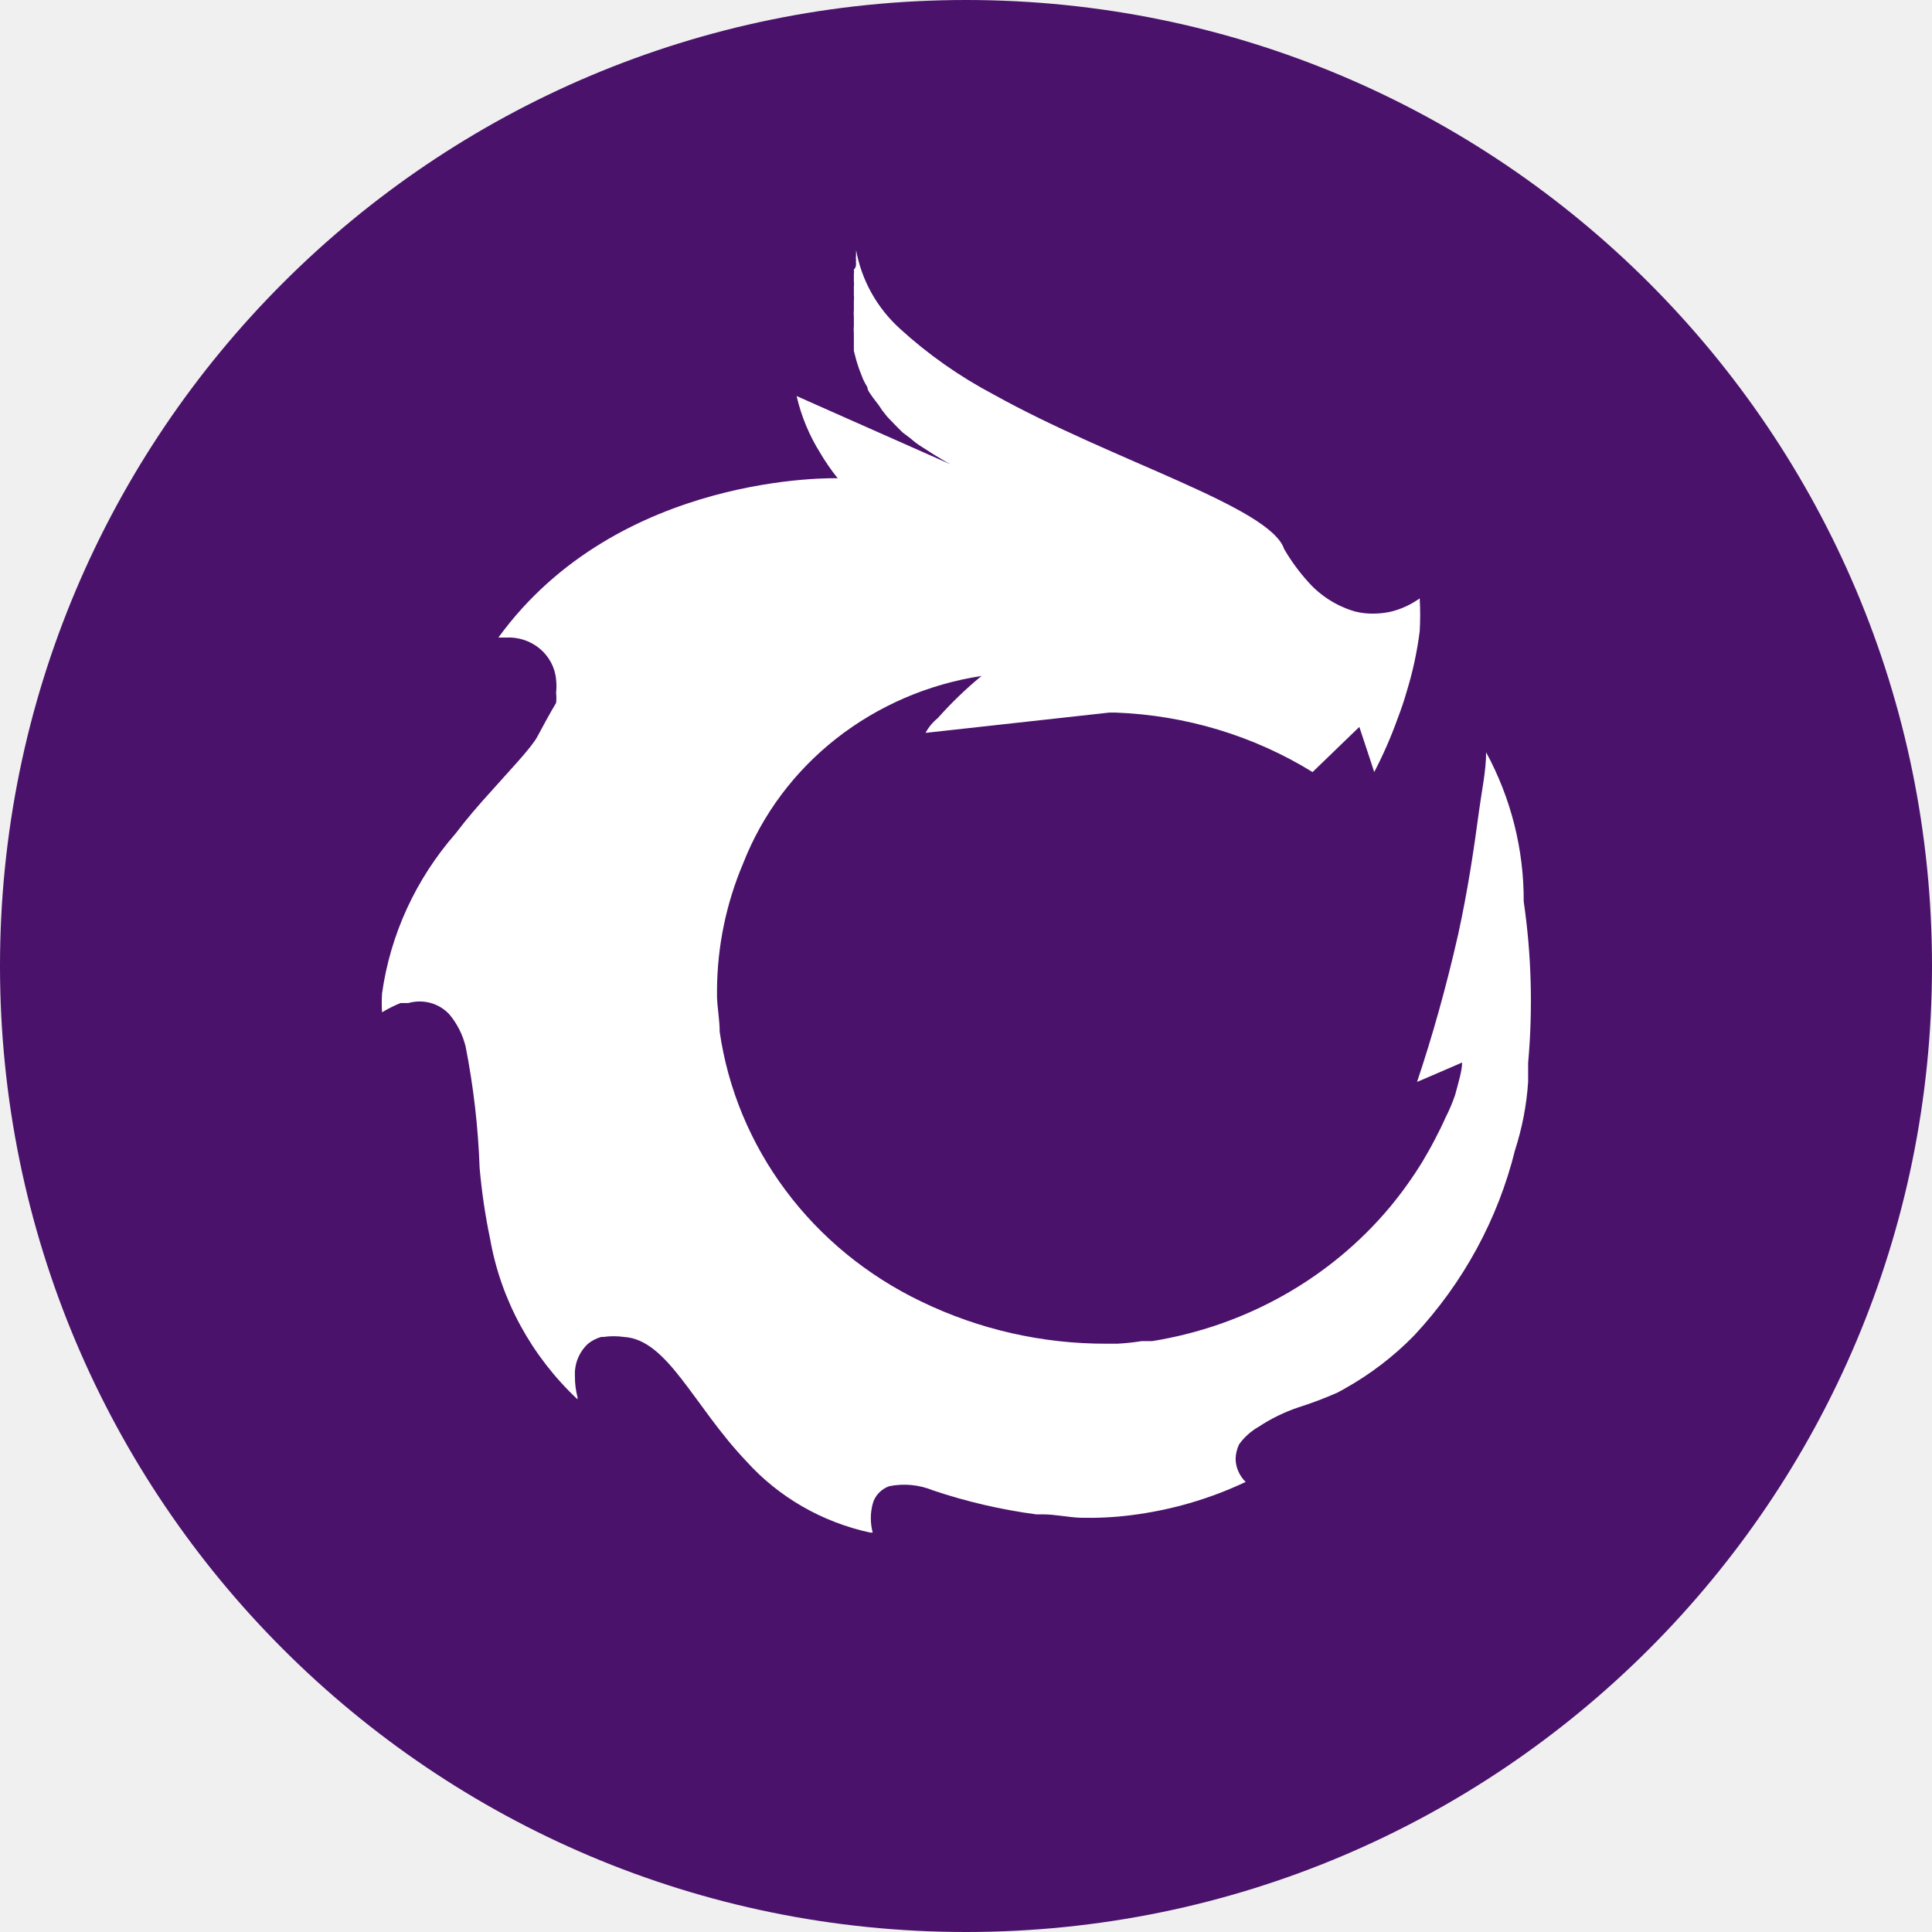
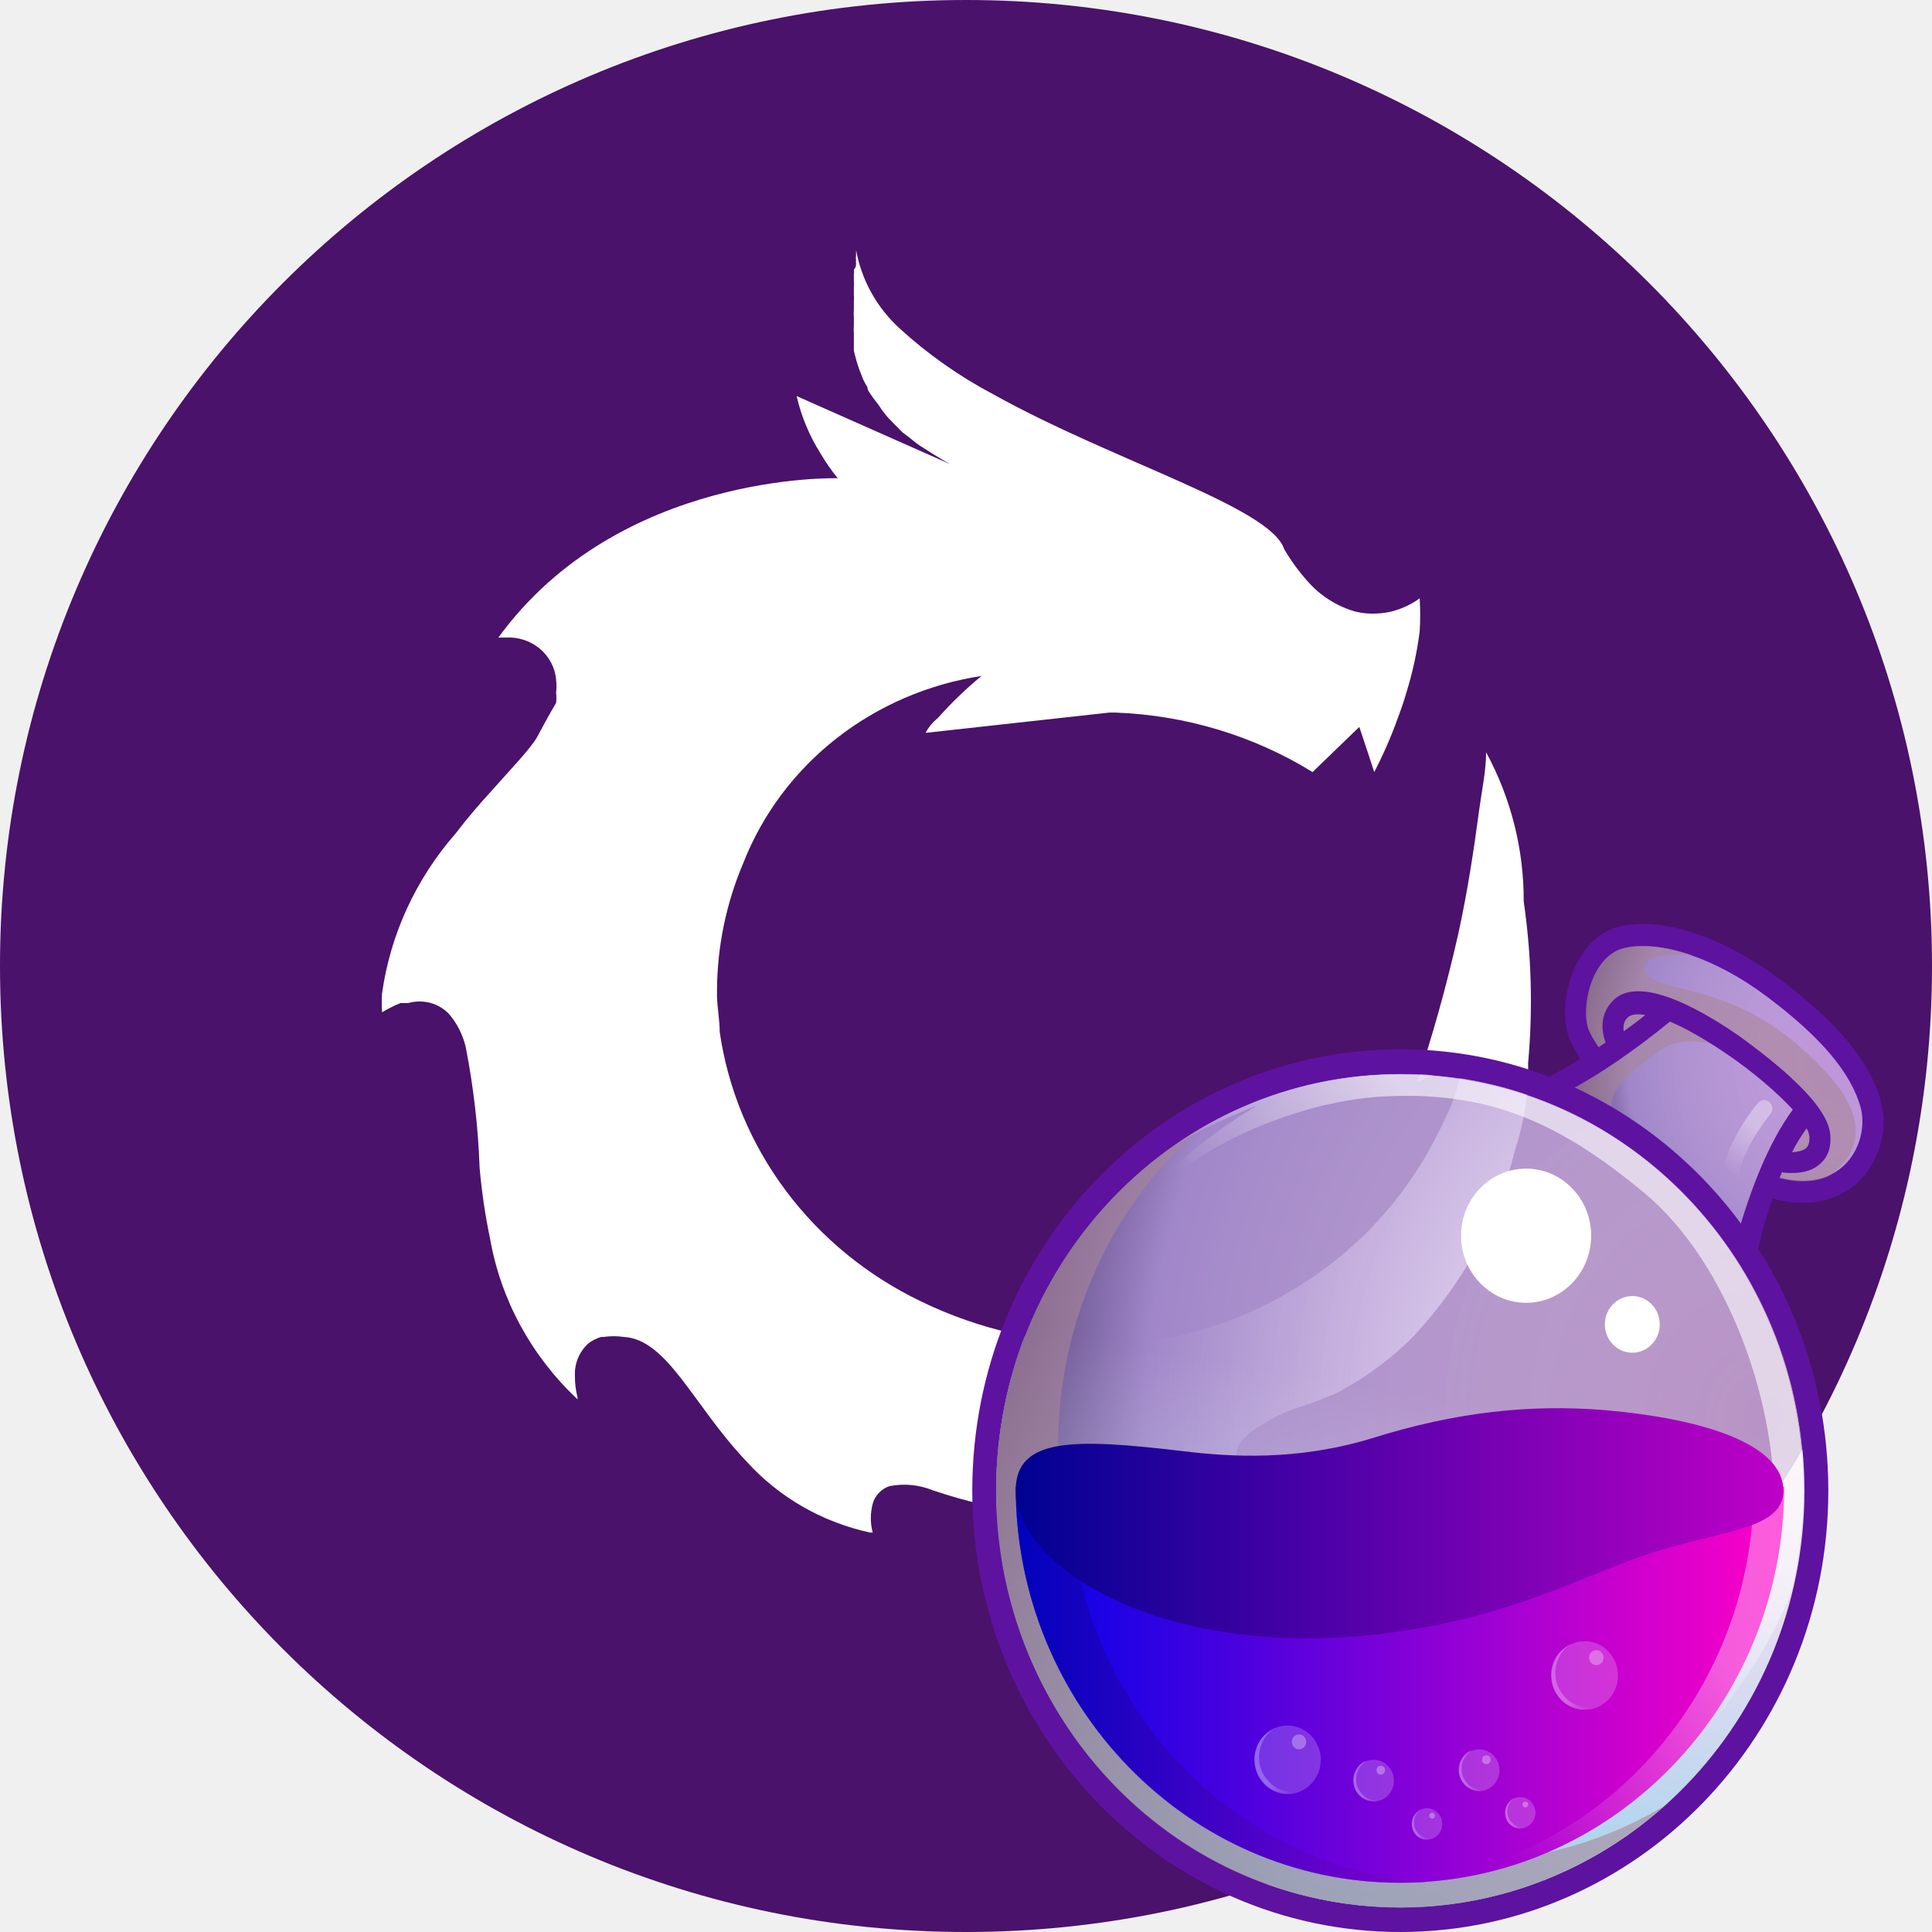
<svg xmlns="http://www.w3.org/2000/svg" width="24" height="24" viewBox="0 0 24 24" fill="none">
  <path d="M24 12C24 5.373 18.627 0 12 0C5.373 0 0 5.373 0 12C0 18.627 5.373 24 12 24C18.627 24 24 18.627 24 12Z" fill="#4A126B" />
  <path d="M18.928 11.198C18.931 10.553 18.771 9.917 18.461 9.345C18.461 9.575 18.407 9.821 18.374 10.067C18.309 10.554 18.233 11.062 18.114 11.607C17.962 12.277 17.788 12.89 17.603 13.44L17.788 13.361L18.163 13.199C18.163 13.298 18.119 13.44 18.076 13.602C18.043 13.699 18.003 13.793 17.956 13.885C17.913 13.984 17.864 14.078 17.815 14.173C17.766 14.267 17.723 14.34 17.674 14.424C17.552 14.624 17.416 14.814 17.266 14.995C16.526 15.88 15.475 16.473 14.312 16.66H14.181C14.081 16.676 13.979 16.687 13.877 16.692H13.752C12.951 16.695 12.16 16.515 11.444 16.168C10.775 15.847 10.198 15.375 9.762 14.791C9.325 14.207 9.043 13.529 8.94 12.816C8.94 12.67 8.912 12.528 8.907 12.387C8.907 12.356 8.907 12.324 8.907 12.293C8.911 11.754 9.021 11.221 9.233 10.722C9.47 10.117 9.868 9.583 10.388 9.175C10.908 8.767 11.531 8.498 12.193 8.397C11.998 8.557 11.817 8.732 11.65 8.92C11.587 8.971 11.535 9.033 11.498 9.104L13.779 8.852H13.861C14.729 8.885 15.573 9.139 16.305 9.591L16.886 9.03L17.011 9.407L17.071 9.591C17.184 9.374 17.282 9.15 17.364 8.92C17.402 8.821 17.44 8.711 17.473 8.596C17.549 8.349 17.604 8.097 17.636 7.842C17.644 7.706 17.644 7.569 17.636 7.433C17.538 7.504 17.427 7.557 17.31 7.59C17.237 7.61 17.162 7.62 17.087 7.622C17.001 7.626 16.915 7.617 16.832 7.596C16.606 7.53 16.404 7.402 16.251 7.229C16.137 7.103 16.037 6.966 15.952 6.82C15.778 6.297 13.834 5.731 12.34 4.899C11.918 4.676 11.527 4.401 11.178 4.082C10.891 3.821 10.701 3.477 10.634 3.102C10.636 3.115 10.636 3.127 10.634 3.139C10.634 3.139 10.634 3.139 10.634 3.171C10.631 3.191 10.631 3.213 10.634 3.233C10.631 3.245 10.631 3.258 10.634 3.27C10.634 3.296 10.634 3.322 10.607 3.349C10.61 3.368 10.61 3.387 10.607 3.406C10.607 3.438 10.607 3.464 10.607 3.495C10.61 3.518 10.61 3.541 10.607 3.563V3.663C10.61 3.689 10.61 3.715 10.607 3.741C10.607 3.778 10.607 3.809 10.607 3.851C10.604 3.879 10.604 3.907 10.607 3.935V4.05C10.604 4.082 10.604 4.113 10.607 4.145C10.607 4.181 10.607 4.223 10.607 4.265C10.607 4.307 10.607 4.328 10.607 4.359L10.64 4.485L10.672 4.584L10.721 4.71C10.737 4.744 10.755 4.778 10.775 4.81C10.775 4.851 10.814 4.893 10.841 4.935L10.917 5.035C10.943 5.077 10.972 5.117 11.004 5.155C11.031 5.192 11.069 5.223 11.101 5.26L11.21 5.37L11.313 5.448C11.357 5.487 11.404 5.523 11.454 5.553L11.601 5.647L11.732 5.726L11.808 5.768L10.531 5.202L9.896 4.92C9.953 5.169 10.052 5.408 10.189 5.627C10.253 5.736 10.326 5.841 10.406 5.941C10.406 5.941 7.69 5.857 6.191 7.92H6.284C6.438 7.911 6.59 7.961 6.707 8.059C6.823 8.157 6.896 8.295 6.908 8.444C6.914 8.498 6.914 8.552 6.908 8.606C6.913 8.648 6.913 8.69 6.908 8.732C6.827 8.868 6.751 9.009 6.675 9.151C6.599 9.292 6.322 9.58 6.099 9.832C5.952 9.994 5.806 10.161 5.659 10.355C5.165 10.92 4.849 11.608 4.746 12.34C4.741 12.418 4.741 12.497 4.746 12.575C4.819 12.531 4.895 12.493 4.975 12.46H5.072C5.163 12.435 5.259 12.434 5.349 12.459C5.439 12.484 5.521 12.534 5.583 12.602C5.68 12.718 5.748 12.854 5.784 13C5.882 13.498 5.94 14.002 5.958 14.508C5.984 14.803 6.027 15.097 6.088 15.388C6.221 16.147 6.602 16.846 7.174 17.383C7.174 17.374 7.174 17.365 7.174 17.357C7.152 17.271 7.141 17.183 7.142 17.095C7.138 17.02 7.15 16.946 7.178 16.876C7.206 16.807 7.249 16.744 7.305 16.692C7.353 16.654 7.408 16.625 7.468 16.608H7.495C7.58 16.596 7.665 16.596 7.75 16.608C8.293 16.639 8.614 17.461 9.271 18.152C9.673 18.598 10.211 18.908 10.808 19.038H10.841C10.81 18.921 10.81 18.798 10.841 18.681C10.854 18.631 10.88 18.585 10.916 18.547C10.952 18.509 10.997 18.479 11.047 18.462C11.229 18.425 11.419 18.444 11.59 18.514C12.006 18.654 12.436 18.754 12.872 18.812H12.959C13.106 18.812 13.274 18.849 13.421 18.854C13.63 18.859 13.838 18.849 14.045 18.823C14.542 18.761 15.024 18.622 15.474 18.409C15.397 18.334 15.352 18.232 15.349 18.126C15.35 18.063 15.365 18.001 15.392 17.943C15.456 17.853 15.54 17.778 15.637 17.723C15.79 17.622 15.956 17.541 16.131 17.482C16.296 17.43 16.457 17.369 16.615 17.299L16.701 17.252C17.021 17.073 17.312 16.851 17.565 16.592C18.177 15.937 18.608 15.145 18.82 14.288C18.909 14.012 18.964 13.728 18.983 13.44C18.983 13.361 18.983 13.282 18.983 13.204C19.043 12.536 19.025 11.863 18.928 11.198Z" fill="white" />
+   <path d="M23.367 13.692C23.241 13.201 22.837 12.71 22.11 12.164C21.526 11.728 20.907 11.478 20.413 11.478C20.314 11.478 20.224 11.488 20.134 11.506C19.91 11.552 19.712 11.719 19.586 11.969C19.434 12.265 19.398 12.664 19.497 12.905C19.532 12.979 19.577 13.071 19.631 13.155C19.155 13.451 18.886 13.534 18.85 13.544C20.089 13.97 21.122 14.859 21.769 16.017L21.778 15.905C21.805 15.6 21.894 15.248 22.02 14.887C22.146 14.924 22.271 14.942 22.397 14.942C22.73 14.942 23.017 14.803 23.197 14.553C23.376 14.303 23.448 13.97 23.367 13.692Z" fill="#5E12A0" />
+   <path d="M22.074 14.618C22.891 14.85 23.223 14.201 23.116 13.766C22.999 13.331 22.622 12.886 21.957 12.386C21.293 11.886 20.619 11.682 20.188 11.775C19.757 11.867 19.631 12.543 19.739 12.803C19.784 12.905 19.883 13.053 20.017 13.22C19.847 13.34 19.685 13.432 19.55 13.516C20.377 13.896 21.095 14.488 21.634 15.229C21.697 14.979 21.787 14.757 21.867 14.562C21.93 14.572 22.002 14.59 22.074 14.618Z" fill="url(#paint0_radial_8744_20900)" />
+   <path d="M17.395 23.694C20.167 23.694 22.415 21.376 22.415 18.517C22.415 15.658 20.167 13.339 17.395 13.339C14.622 13.339 12.374 15.658 12.374 18.517C12.374 21.376 14.622 23.694 17.395 23.694Z" fill="url(#paint1_radial_8744_20900)" />
+   <path opacity="0.6" d="M22.703 13.34C22.021 12.599 21.446 12.404 20.754 12.247C20.215 12.117 20.359 11.802 21.015 11.867C20.701 11.756 20.404 11.728 20.189 11.774C19.757 11.867 19.632 12.543 19.739 12.802C19.784 12.904 19.883 13.053 20.018 13.219C19.775 13.386 19.569 13.506 19.398 13.599C19.479 13.636 19.578 13.682 19.695 13.747C20 13.914 20.332 14.192 20.332 14.192C19.829 13.747 19.937 13.543 20.629 13.043C20.844 12.886 21.239 12.904 21.608 13.099C21.976 13.293 22.407 13.784 22.407 13.784L21.994 14.599C22.021 14.608 22.047 14.618 22.075 14.627C22.335 14.701 22.541 14.683 22.703 14.618C22.892 14.497 23.386 14.09 22.703 13.34Z" fill="#A98698" />
+   <path d="M20.744 12.691C20.924 12.765 21.157 12.895 21.445 13.089C21.786 13.321 22.083 13.58 22.271 13.784C21.957 14.21 21.75 14.794 21.625 15.201C21.687 15.294 21.759 15.386 21.822 15.479C21.885 15.248 21.993 14.905 22.136 14.562C22.172 14.571 22.217 14.571 22.262 14.571C22.37 14.571 22.496 14.553 22.595 14.47C22.666 14.414 22.747 14.312 22.738 14.127C22.738 13.951 22.604 13.729 22.325 13.46C22.128 13.265 21.858 13.053 21.589 12.858C20.816 12.33 20.277 12.182 20.035 12.432C19.873 12.599 19.891 12.802 19.945 12.951C19.658 13.145 19.415 13.284 19.254 13.377C19.361 13.414 19.46 13.46 19.568 13.506C19.855 13.349 20.268 13.08 20.744 12.691ZM22.442 14.016C22.469 14.062 22.478 14.108 22.478 14.136C22.478 14.22 22.451 14.247 22.433 14.266C22.397 14.294 22.325 14.312 22.262 14.312C22.316 14.201 22.379 14.108 22.442 14.016ZM20.224 12.636C20.25 12.608 20.322 12.589 20.439 12.608C20.349 12.682 20.259 12.747 20.17 12.812C20.161 12.747 20.17 12.682 20.224 12.636Z" fill="#5E12A0" />
+   <path d="M17.395 13.034C14.458 13.034 12.078 15.488 12.078 18.517C12.078 21.546 14.458 24 17.395 24C20.332 24 22.712 21.546 22.712 18.517C22.712 15.488 20.323 13.034 17.395 13.034ZM17.395 23.694C14.62 23.694 12.375 21.379 12.375 18.517C12.375 15.655 14.62 13.34 17.395 13.34C20.17 13.34 22.415 15.655 22.415 18.517C22.415 21.379 20.161 23.694 17.395 23.694Z" fill="#5E12A0" />
+   <path opacity="0.6" d="M17.395 23.694C20.167 23.694 22.415 21.376 22.415 18.517C22.415 15.658 20.167 13.339 17.395 13.339C14.622 13.339 12.374 15.658 12.374 18.517C12.374 21.376 14.622 23.694 17.395 23.694Z" fill="url(#paint2_linear_8744_20900)" />
+   <path opacity="0.6" d="M17.359 23.064C14.62 22.611 12.761 19.953 13.21 17.128C13.407 15.877 14.018 14.812 14.88 14.043C13.623 14.794 12.689 16.1 12.438 17.693C11.998 20.517 13.857 23.176 16.587 23.629C18.113 23.889 19.586 23.398 20.673 22.435C19.712 23.009 18.544 23.259 17.359 23.064Z" fill="#A98698" />
+   <path opacity="0.6" d="M18.194 13.414C16.928 13.201 15.698 13.497 14.692 14.155C14.674 14.174 14.656 14.192 14.656 14.192C15.042 13.951 15.608 13.738 15.608 13.738C14.153 14.609 13.704 15.6 13.704 15.6C14.27 14.47 15.931 13.673 17.233 13.618C18.535 13.562 19.389 13.96 20.43 14.822C21.472 15.693 22.101 17.471 22.038 18.878C21.984 20.286 21.266 21.425 21.266 21.425C21.759 20.768 22.056 20.286 22.244 19.795C22.28 19.647 22.316 19.499 22.334 19.342C22.783 16.526 20.933 13.868 18.194 13.414Z" fill="url(#paint3_linear_8744_20900)" />
+   <path d="M22.163 18.47C22.163 21.184 20.026 23.388 17.394 23.388C14.763 23.388 12.617 21.184 12.617 18.47H22.163Z" fill="url(#paint4_linear_8744_20900)" />
+   <g opacity="0.6">
+     <path opacity="0.6" d="M21.786 18.471C21.786 21.12 19.757 23.287 17.206 23.389C17.269 23.389 17.332 23.389 17.395 23.389C20.026 23.389 22.163 21.184 22.163 18.471H21.786Z" fill="url(#paint5_linear_8744_20900)" />
+   </g>
+   <g opacity="0.7">
+     <path opacity="0.7" d="M13.292 18.471H12.618C12.618 21.184 14.756 23.389 17.387 23.389C17.504 23.389 17.611 23.389 17.719 23.38C15.249 23.194 13.292 21.064 13.292 18.471Z" fill="url(#paint6_linear_8744_20900)" />
+   </g>
+   <path d="M22.154 18.517C22.154 17.952 21.202 17.628 19.936 17.517C19.02 17.443 18.095 17.535 17.035 17.869C16.119 18.147 15.293 18.101 14.691 18.026C13.353 17.869 12.617 17.85 12.617 18.517C12.617 19.48 14.52 20.684 17.376 20.268C18.822 20.055 19.567 19.619 20.421 19.323C21.346 19.008 22.154 19.017 22.154 18.517Z" fill="url(#paint7_linear_8744_20900)" />
+   <path d="M18.958 16.184C19.404 16.184 19.766 15.811 19.766 15.35C19.766 14.89 19.404 14.517 18.958 14.517C18.512 14.517 18.15 14.89 18.15 15.35C18.15 15.811 18.512 16.184 18.958 16.184Z" fill="white" />
+   <path d="M20.277 16.804C20.466 16.804 20.618 16.646 20.618 16.452C20.618 16.258 20.466 16.1 20.277 16.1C20.089 16.1 19.936 16.258 19.936 16.452C19.936 16.646 20.089 16.804 20.277 16.804Z" fill="white" />
+   <g opacity="0.6">
+     <path opacity="0.6" d="M21.498 14.683C21.489 14.683 21.48 14.683 21.48 14.683C21.426 14.674 21.39 14.618 21.399 14.553C21.48 14.127 21.821 13.72 21.839 13.701C21.875 13.655 21.947 13.655 21.982 13.692C22.027 13.729 22.027 13.803 21.991 13.84C21.982 13.85 21.668 14.229 21.596 14.6C21.587 14.655 21.543 14.683 21.498 14.683Z" fill="url(#paint8_linear_8744_20900)" />
+   </g>
+   <path opacity="0.2" d="M17.064 22.379C17.203 22.379 17.316 22.263 17.316 22.12C17.316 21.977 17.203 21.861 17.064 21.861C16.925 21.861 16.813 21.977 16.813 22.12C16.813 22.263 16.925 22.379 17.064 22.379Z" fill="white" />
+   <g opacity="0.4">
+     <path opacity="0.6" d="M16.921 22.289C16.822 22.187 16.822 22.02 16.921 21.918C16.939 21.9 16.957 21.891 16.975 21.872C16.939 21.881 16.912 21.9 16.885 21.928C16.786 22.029 16.786 22.196 16.885 22.298C16.966 22.381 17.091 22.4 17.19 22.344C17.1 22.381 16.993 22.363 16.921 22.289Z" fill="url(#paint9_linear_8744_20900)" />
+   </g>
+   <path opacity="0.3" d="M17.152 22.045C17.182 22.045 17.206 22.02 17.206 21.99C17.206 21.959 17.182 21.935 17.152 21.935C17.123 21.935 17.099 21.959 17.099 21.99C17.099 22.02 17.123 22.045 17.152 22.045Z" fill="white" />
+   <path opacity="0.2" d="M18.375 22.25C18.514 22.25 18.627 22.134 18.627 21.991C18.627 21.848 18.514 21.731 18.375 21.731C18.237 21.731 18.124 21.848 18.124 21.991C18.124 22.134 18.237 22.25 18.375 22.25Z" fill="white" />
+   <g opacity="0.4">
+     <path opacity="0.6" d="M18.23 22.158C18.131 22.056 18.131 21.89 18.23 21.788C18.248 21.769 18.266 21.76 18.284 21.742C18.248 21.751 18.221 21.769 18.194 21.797C18.095 21.899 18.095 22.066 18.194 22.168C18.275 22.251 18.4 22.27 18.499 22.214C18.409 22.251 18.302 22.232 18.23 22.158Z" fill="url(#paint10_linear_8744_20900)" />
+   </g>
+   <path opacity="0.3" d="M18.464 21.915C18.494 21.915 18.518 21.89 18.518 21.86C18.518 21.829 18.494 21.805 18.464 21.805C18.434 21.805 18.41 21.829 18.41 21.86C18.41 21.89 18.434 21.915 18.464 21.915Z" fill="white" />
+   <path opacity="0.2" d="M17.728 22.852C17.832 22.852 17.916 22.765 17.916 22.657C17.916 22.55 17.832 22.463 17.728 22.463C17.623 22.463 17.539 22.55 17.539 22.657C17.539 22.765 17.623 22.852 17.728 22.852Z" fill="white" />
+   <g opacity="0.4">
+     <path opacity="0.6" d="M17.619 22.779C17.547 22.705 17.547 22.575 17.619 22.501C17.628 22.492 17.646 22.483 17.655 22.474C17.628 22.483 17.61 22.501 17.592 22.52C17.52 22.594 17.52 22.724 17.592 22.798C17.655 22.863 17.745 22.872 17.825 22.826C17.754 22.853 17.673 22.835 17.619 22.779Z" fill="url(#paint11_linear_8744_20900)" />
+   </g>
+   <path opacity="0.3" d="M17.79 22.592C17.81 22.592 17.826 22.575 17.826 22.555C17.826 22.535 17.81 22.518 17.79 22.518C17.77 22.518 17.754 22.535 17.754 22.555C17.754 22.575 17.77 22.592 17.79 22.592Z" fill="white" />
+   <path opacity="0.2" d="M18.885 22.713C18.989 22.713 19.074 22.626 19.074 22.518C19.074 22.411 18.989 22.324 18.885 22.324C18.781 22.324 18.697 22.411 18.697 22.518C18.697 22.626 18.781 22.713 18.885 22.713Z" fill="white" />
+   <g opacity="0.4">
+     <path opacity="0.6" d="M18.779 22.641C18.707 22.567 18.707 22.437 18.779 22.363C18.788 22.354 18.806 22.344 18.815 22.335C18.788 22.344 18.77 22.363 18.752 22.381C18.68 22.455 18.68 22.585 18.752 22.659C18.815 22.724 18.905 22.733 18.986 22.687C18.914 22.715 18.833 22.696 18.779 22.641Z" fill="url(#paint12_linear_8744_20900)" />
+   </g>
+   <path opacity="0.3" d="M18.948 22.453C18.968 22.453 18.984 22.437 18.984 22.416C18.984 22.396 18.968 22.38 18.948 22.38C18.928 22.38 18.912 22.396 18.912 22.416C18.912 22.437 18.928 22.453 18.948 22.453Z" fill="white" />
+   <path opacity="0.2" d="M15.994 22.287C16.222 22.287 16.407 22.096 16.407 21.861C16.407 21.626 16.222 21.435 15.994 21.435C15.765 21.435 15.581 21.626 15.581 21.861C15.581 22.096 15.765 22.287 15.994 22.287Z" fill="white" />
+   <g opacity="0.4">
+     <path opacity="0.6" d="M15.761 22.129C15.599 21.962 15.599 21.694 15.761 21.527C15.788 21.499 15.815 21.481 15.851 21.462C15.797 21.481 15.752 21.518 15.707 21.555C15.545 21.721 15.545 21.99 15.707 22.157C15.842 22.296 16.048 22.323 16.21 22.222C16.057 22.287 15.877 22.259 15.761 22.129Z" fill="url(#paint13_linear_8744_20900)" />
+   </g>
+   <path opacity="0.3" d="M16.136 21.731C16.186 21.731 16.226 21.689 16.226 21.638C16.226 21.587 16.186 21.546 16.136 21.546C16.087 21.546 16.047 21.587 16.047 21.638C16.047 21.689 16.087 21.731 16.136 21.731Z" fill="white" />
+   <path opacity="0.2" d="M19.686 21.24C19.914 21.24 20.099 21.049 20.099 20.814C20.099 20.579 19.914 20.388 19.686 20.388C19.458 20.388 19.273 20.579 19.273 20.814C19.273 21.049 19.458 21.24 19.686 21.24Z" fill="white" />
+   <g opacity="0.4">
+     <path opacity="0.6" d="M19.442 21.083C19.28 20.916 19.28 20.648 19.442 20.481C19.469 20.453 19.496 20.435 19.532 20.416C19.478 20.435 19.433 20.472 19.388 20.509C19.227 20.675 19.227 20.944 19.388 21.111C19.523 21.25 19.729 21.277 19.891 21.176C19.738 21.241 19.568 21.213 19.442 21.083Z" fill="url(#paint14_linear_8744_20900)" />
+   </g>
+   <path opacity="0.3" d="M19.83 20.685C19.88 20.685 19.92 20.643 19.92 20.592C19.92 20.541 19.88 20.499 19.83 20.499C19.78 20.499 19.74 20.541 19.74 20.592C19.74 20.643 19.78 20.685 19.83 20.685Z" fill="white" />
+   <defs>
+     <radialGradient id="paint0_radial_8744_20900" cx="0" cy="0" r="1" gradientUnits="userSpaceOnUse" gradientTransform="translate(22.9518 13.1824) scale(4.01388 4.13951)">
+       <stop stop-color="#FFEAFF" stop-opacity="0.6" />
+       <stop offset="0.681" stop-color="#A087C9" />
+       <stop offset="1" stop-color="#10002F" />
+     </radialGradient>
+     <radialGradient id="paint1_radial_8744_20900" cx="0" cy="0" r="1" gradientUnits="userSpaceOnUse" gradientTransform="translate(21.901 17.5974) scale(11.2414 12.33)">
+       <stop stop-color="#FFEAFF" stop-opacity="0.6" />
+       <stop offset="0.681" stop-color="#A087C9" />
+       <stop offset="1" stop-color="#10002F" />
+     </radialGradient>
+     <linearGradient id="paint2_linear_8744_20900" x1="16.589" y1="23.621" x2="18.294" y2="13.421" gradientUnits="userSpaceOnUse">
+       <stop stop-color="#81FFFF" />
+       <stop offset="0.62" stop-color="white" stop-opacity="0" />
+     </linearGradient>
+     <linearGradient id="paint3_linear_8744_20900" x1="20.933" y1="15.001" x2="16.665" y2="18.798" gradientUnits="userSpaceOnUse">
+       <stop offset="0.289" stop-color="white" />
+       <stop offset="0.78" stop-color="white" stop-opacity="0" />
+     </linearGradient>
+     <linearGradient id="paint4_linear_8744_20900" x1="12.62" y1="20.926" x2="22.161" y2="20.926" gradientUnits="userSpaceOnUse">
+       <stop stop-color="#0002E9" />
+       <stop offset="0.995" stop-color="#FF00C7" />
+     </linearGradient>
+     <linearGradient id="paint5_linear_8744_20900" x1="22.613" y1="18.902" x2="17.269" y2="23.799" gradientUnits="userSpaceOnUse">
+       <stop offset="0.289" stop-color="white" />
+       <stop offset="0.78" stop-color="white" stop-opacity="0" />
+     </linearGradient>
+     <linearGradient id="paint6_linear_8744_20900" x1="12.622" y1="20.927" x2="17.726" y2="20.927" gradientUnits="userSpaceOnUse">
+       <stop stop-color="#000292" />
+       <stop offset="0.995" stop-color="#7D00C7" />
+     </linearGradient>
+     <linearGradient id="paint7_linear_8744_20900" x1="12.627" y1="18.926" x2="22.154" y2="18.926" gradientUnits="userSpaceOnUse">
+       <stop stop-color="#000292" />
+       <stop offset="0.995" stop-color="#BE00C7" />
+     </linearGradient>
+     <linearGradient id="paint8_linear_8744_20900" x1="21.997" y1="13.656" x2="21.281" y2="14.784" gradientUnits="userSpaceOnUse">
+       <stop offset="0.289" stop-color="white" />
+       <stop offset="0.78" stop-color="white" stop-opacity="0" />
+     </linearGradient>
+     <linearGradient id="paint9_linear_8744_20900" x1="16.811" y1="22.13" x2="17.19" y2="22.13" gradientUnits="userSpaceOnUse">
+       <stop offset="0.289" stop-color="white" />
+       <stop offset="0.78" stop-color="white" stop-opacity="0" />
+     </linearGradient>
+     <linearGradient id="paint10_linear_8744_20900" x1="18.119" y1="21.998" x2="18.498" y2="21.998" gradientUnits="userSpaceOnUse">
+       <stop offset="0.289" stop-color="white" />
+       <stop offset="0.78" stop-color="white" stop-opacity="0" />
+     </linearGradient>
+     <linearGradient id="paint11_linear_8744_20900" x1="17.533" y1="22.661" x2="17.818" y2="22.661" gradientUnits="userSpaceOnUse">
+       <stop offset="0.289" stop-color="white" />
+       <stop offset="0.78" stop-color="white" stop-opacity="0" />
+     </linearGradient>
+     <linearGradient id="paint12_linear_8744_20900" x1="18.694" y1="22.522" x2="18.979" y2="22.522" gradientUnits="userSpaceOnUse">
+       <stop offset="0.289" stop-color="white" />
+       <stop offset="0.78" stop-color="white" stop-opacity="0" />
+     </linearGradient>
+     <linearGradient id="paint13_linear_8744_20900" x1="15.582" y1="21.871" x2="16.202" y2="21.871" gradientUnits="userSpaceOnUse">
+       <stop offset="0.289" stop-color="white" />
+       <stop offset="0.78" stop-color="white" stop-opacity="0" />
+     </linearGradient>
+     <linearGradient id="paint14_linear_8744_20900" x1="19.266" y1="20.825" x2="19.887" y2="20.825" gradientUnits="userSpaceOnUse">
+       <stop offset="0.289" stop-color="white" />
+       <stop offset="0.78" stop-color="white" stop-opacity="0" />
+     </linearGradient>
+   </defs>
</svg>
